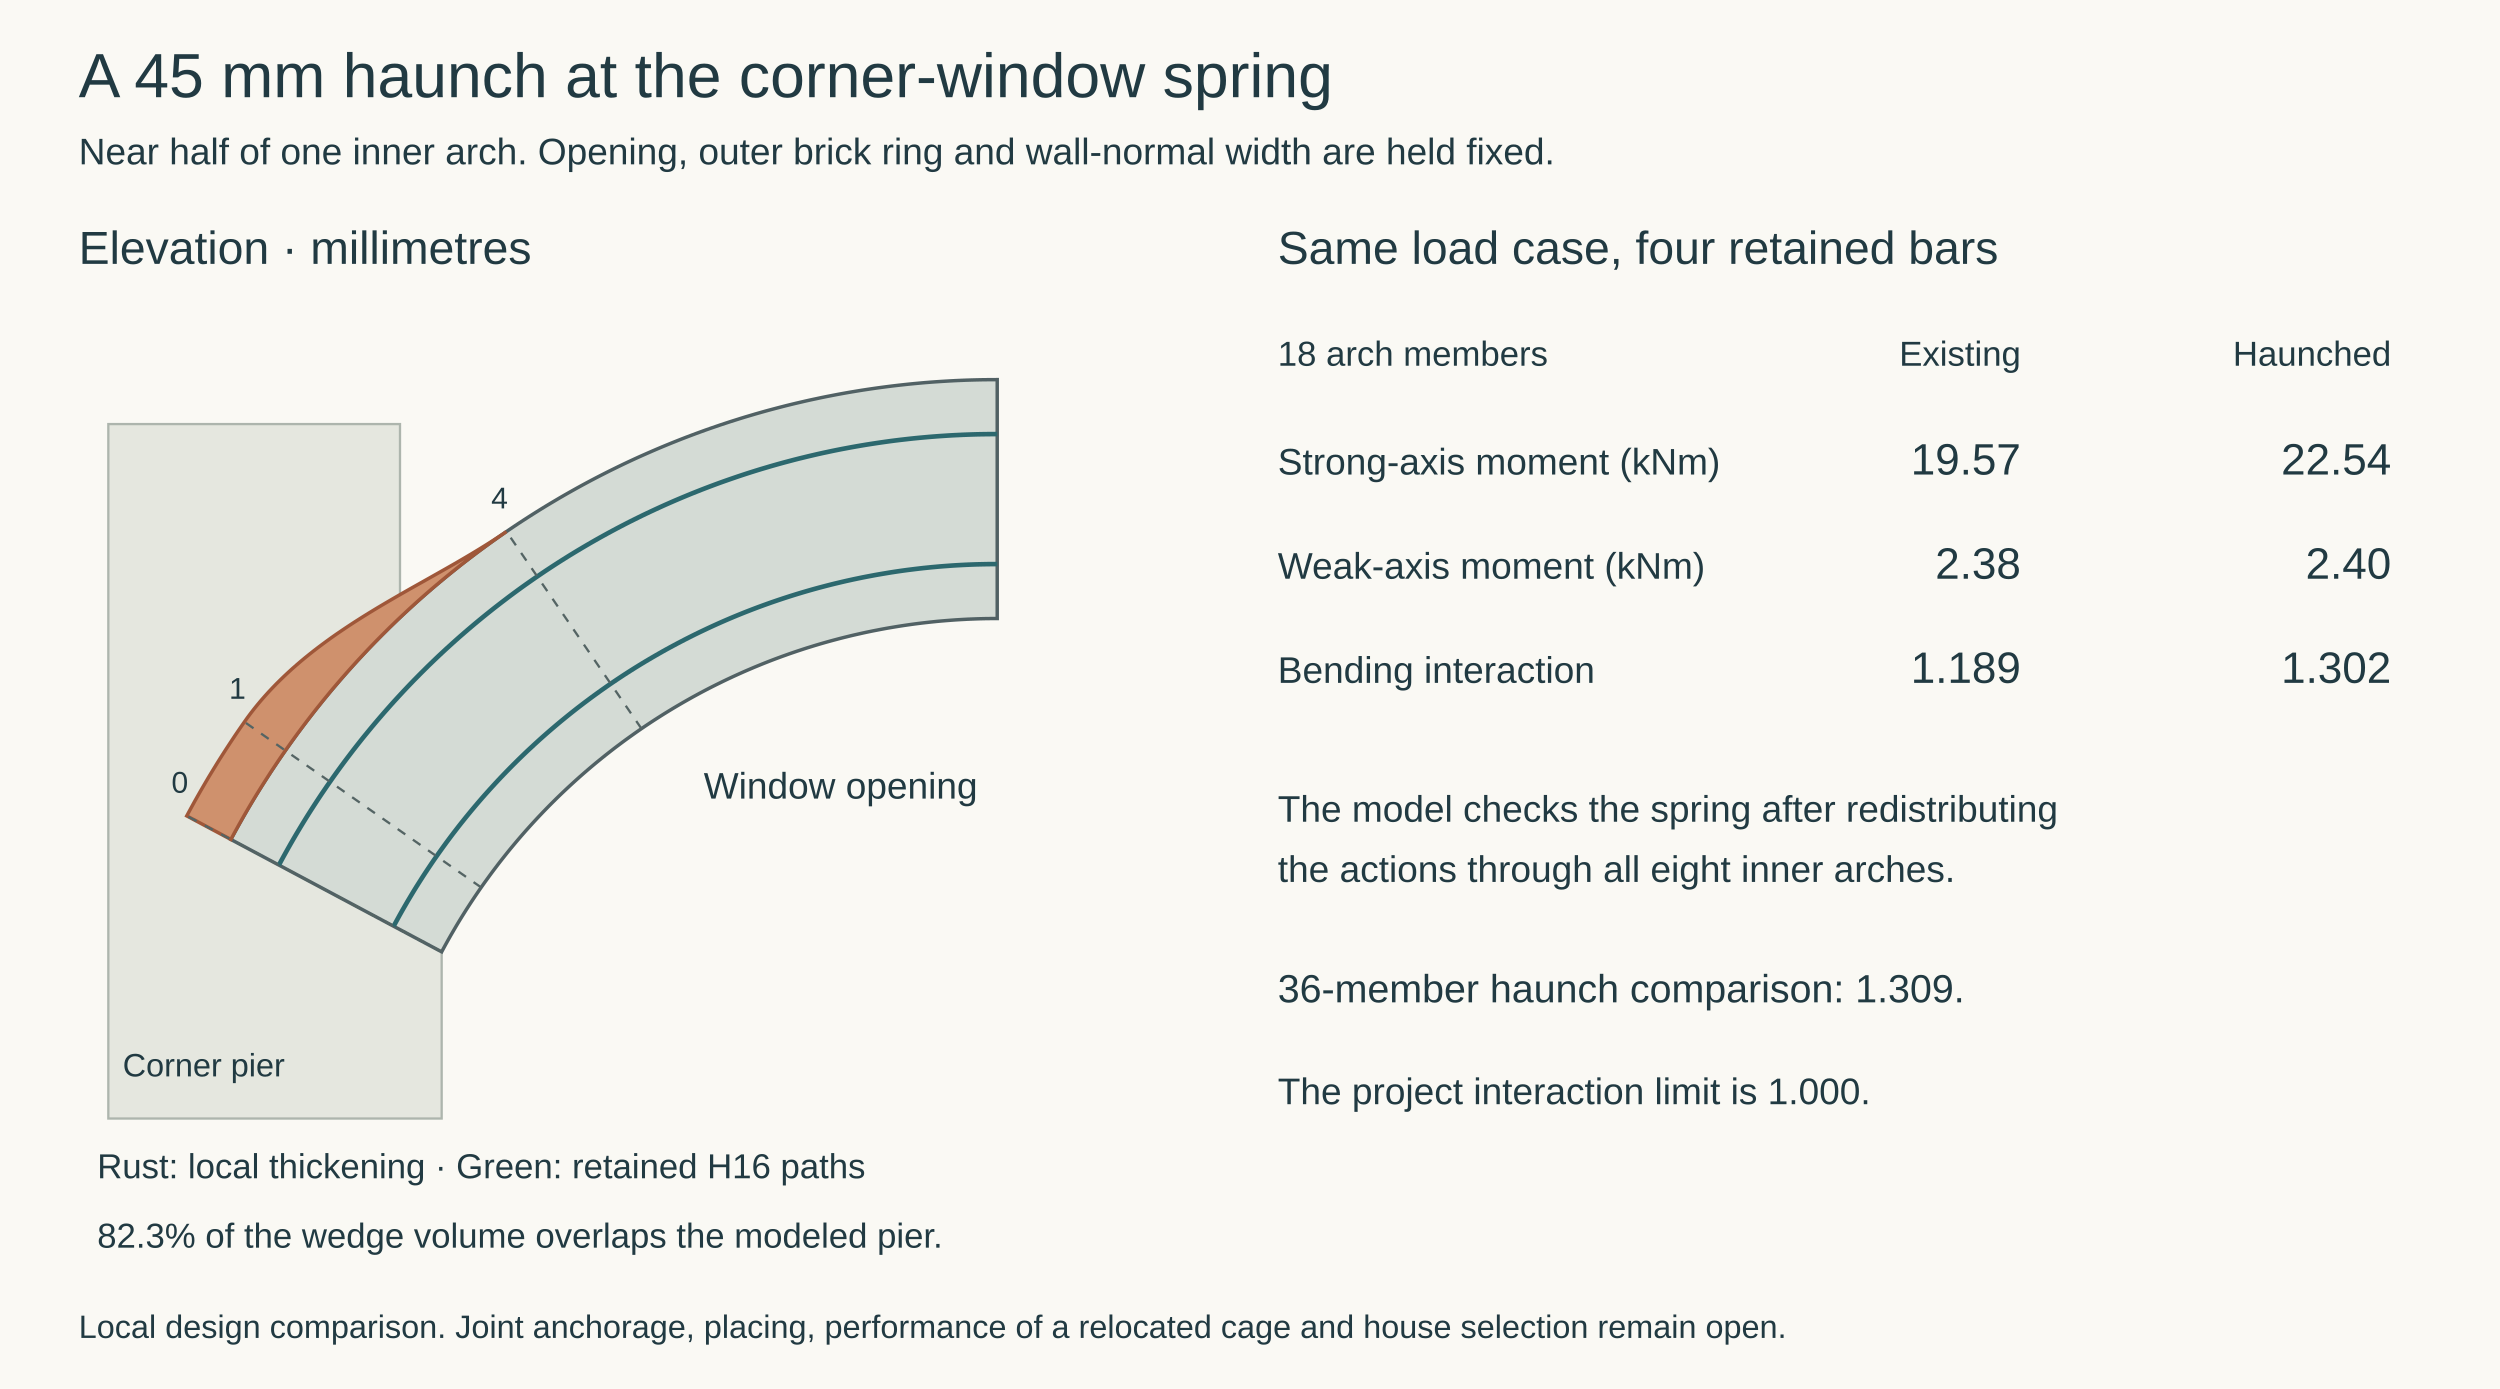
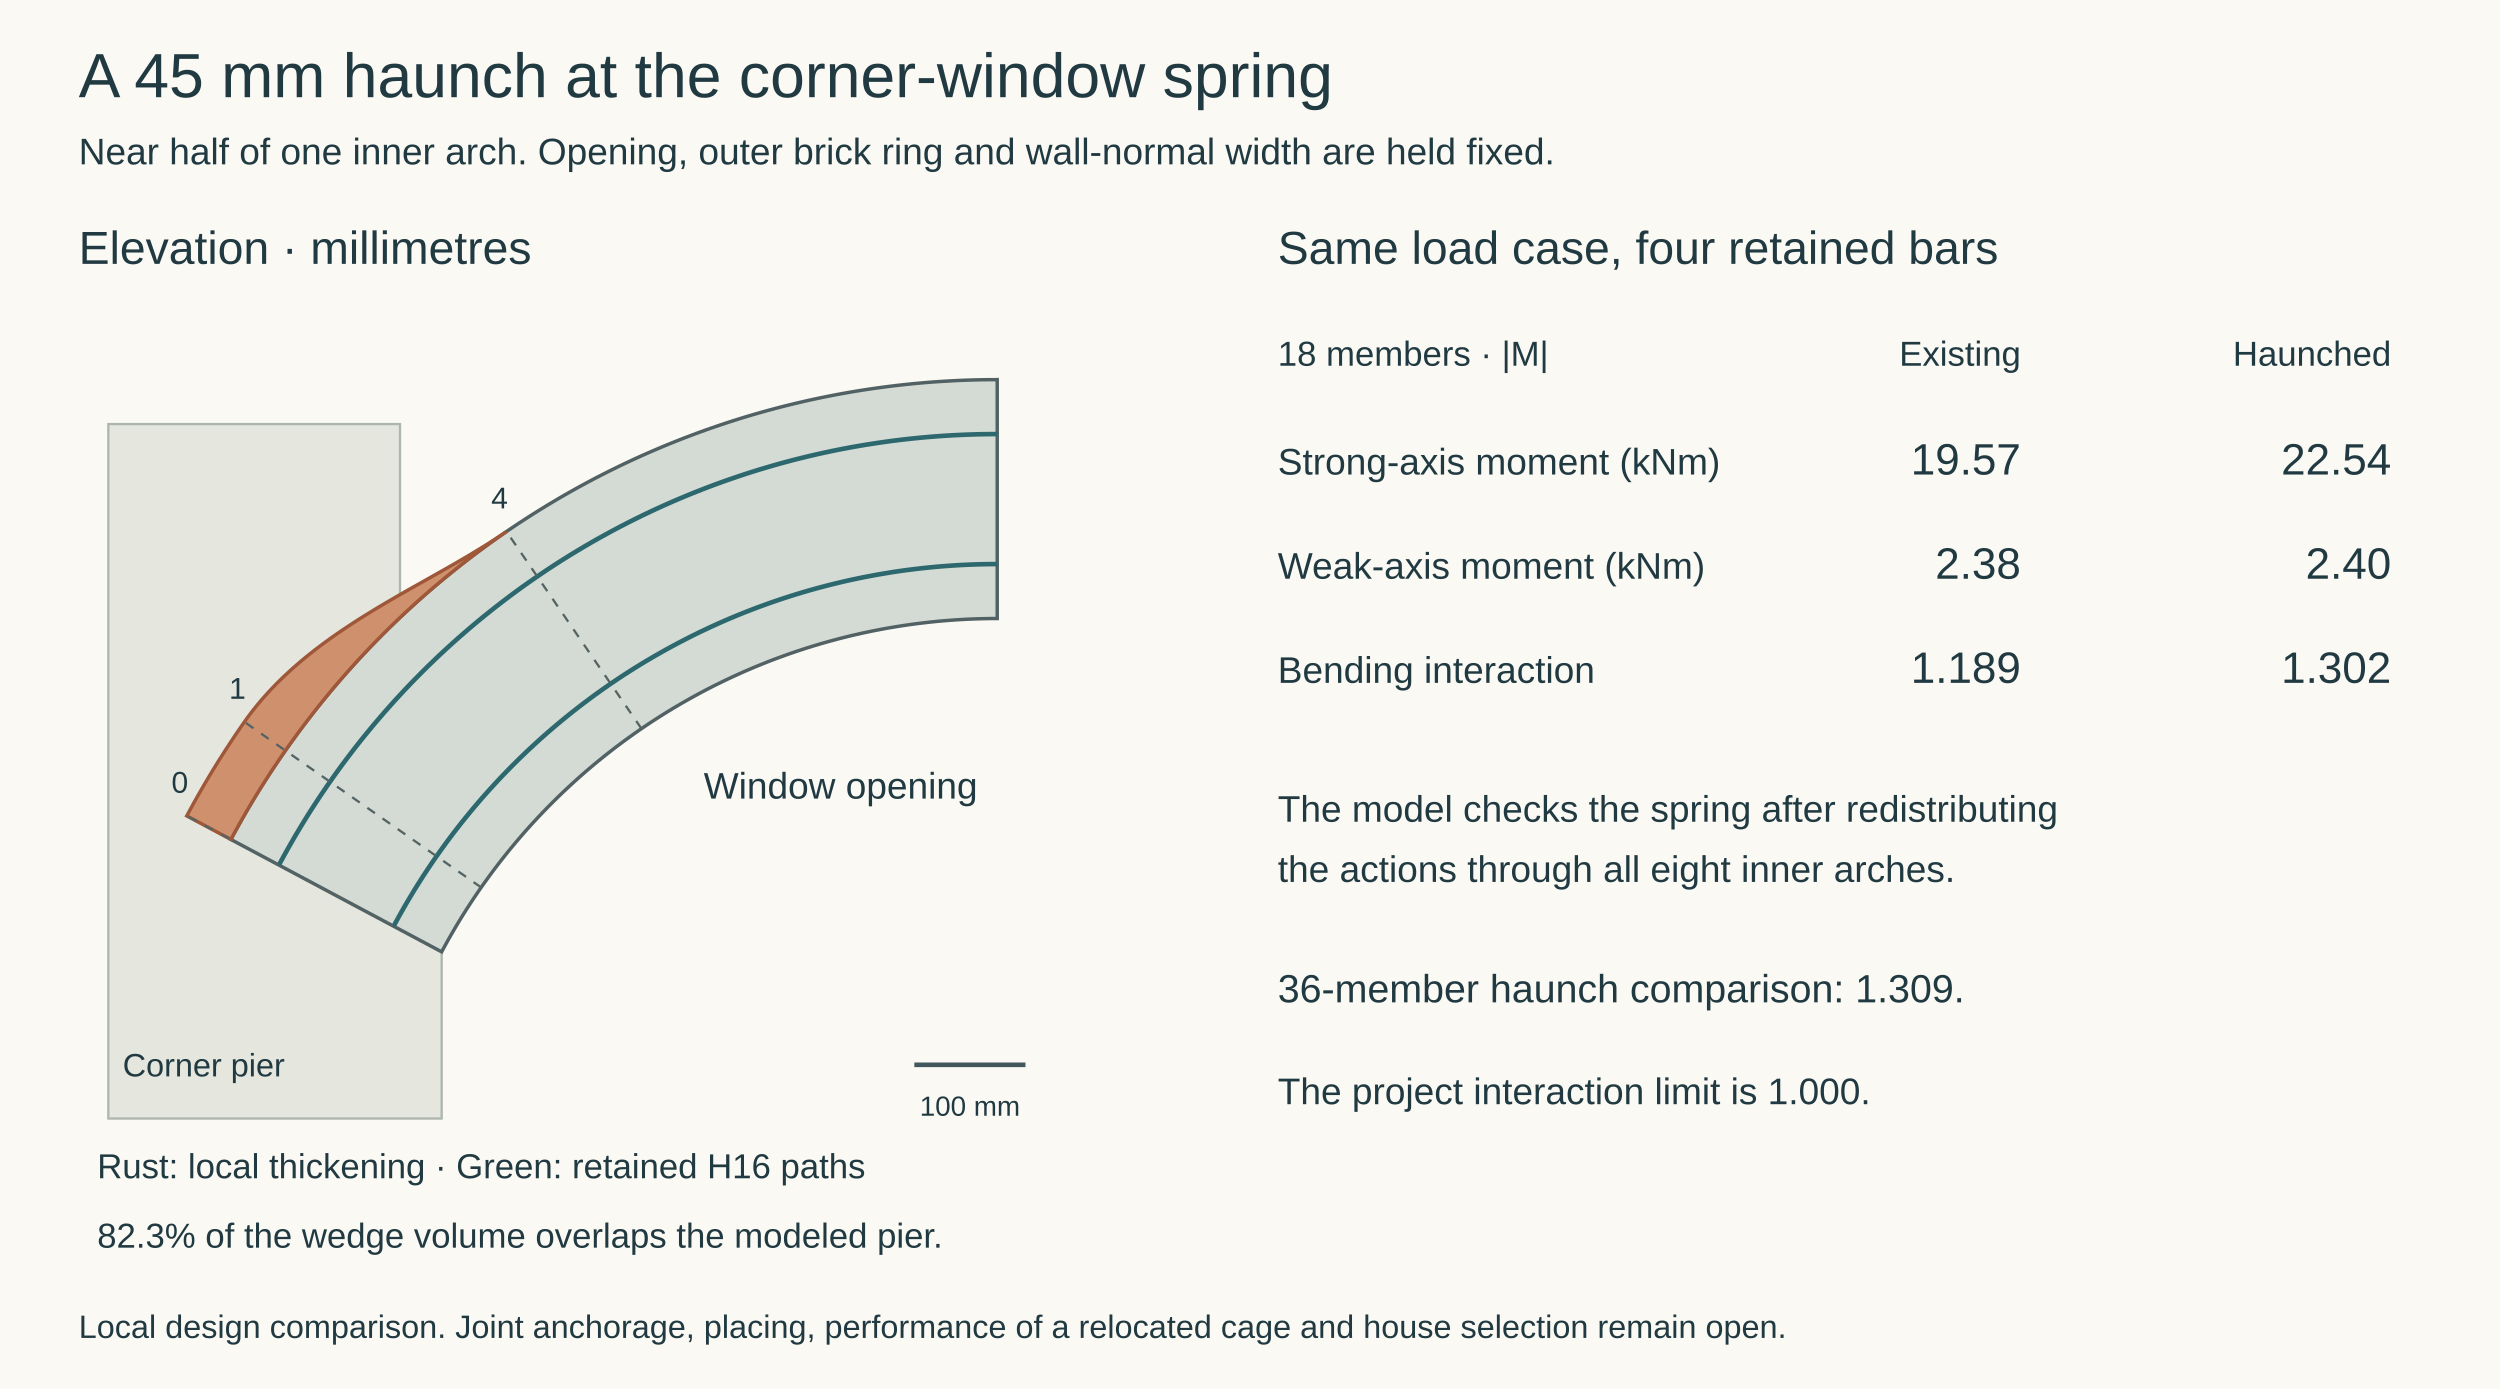
<svg xmlns="http://www.w3.org/2000/svg" width="1080" height="600" viewBox="0 0 1080 600">
  <rect width="100%" height="100%" fill="#faf9f4" />
  <g font-family="Arial, sans-serif" fill="#213a42">
    <text x="34" y="42" font-size="27" text-anchor="start" fill="#213a42">A 45 mm haunch at the corner-window spring</text>
    <text x="34" y="71" font-size="16" text-anchor="start" fill="#213a42">Near half of one inner arch. Opening, outer brick ring and wall-normal width are held fixed.</text>
    <text x="34" y="114" font-size="20" text-anchor="start" fill="#213a42">Elevation · millimetres</text>
    <path d="M46.80,483.20 L190.80,483.20 L190.80,315.20 L172.80,315.20 L172.80,183.20 L46.80,183.20 Z" fill="#e5e7df" stroke="#adb5ad" stroke-width="1" />
    <path d="M190.80,411.20 L191.57,409.76 L192.35,408.33 L193.14,406.90 L193.94,405.47 L194.75,404.05 L195.57,402.64 L196.39,401.23 L197.22,399.82 L198.06,398.42 L198.91,397.03 L199.77,395.64 L200.64,394.25 L201.51,392.87 L202.40,391.50 L203.29,390.13 L204.19,388.77 L205.09,387.41 L206.01,386.06 L206.93,384.71 L207.86,383.37 L208.80,382.03 L209.75,380.70 L210.71,379.38 L211.67,378.06 L212.64,376.75 L213.62,375.44 L214.61,374.14 L215.60,372.84 L216.61,371.55 L217.62,370.27 L218.64,368.99 L219.66,367.72 L220.69,366.46 L221.74,365.20 L222.78,363.95 L223.84,362.70 L224.90,361.46 L225.97,360.23 L227.05,359.00 L228.14,357.78 L229.23,356.57 L230.33,355.36 L231.44,354.16 L232.55,352.97 L233.68,351.78 L234.80,350.60 L235.94,349.43 L237.08,348.26 L238.23,347.10 L239.39,345.95 L240.55,344.80 L241.73,343.66 L242.90,342.53 L244.09,341.41 L245.28,340.29 L246.48,339.18 L247.68,338.08 L248.89,336.98 L250.11,335.89 L251.33,334.81 L252.56,333.74 L253.80,332.67 L255.04,331.61 L256.29,330.56 L257.55,329.51 L258.81,328.48 L260.08,327.45 L261.35,326.43 L262.64,325.41 L263.92,324.41 L265.21,323.41 L266.51,322.42 L267.82,321.44 L269.13,320.46 L270.45,319.49 L271.77,318.54 L273.10,317.59 L274.43,316.64 L275.77,315.71 L277.11,314.78 L278.46,313.86 L279.82,312.95 L281.18,312.05 L282.55,311.15 L283.92,310.27 L285.30,309.39 L286.68,308.52 L288.07,307.66 L289.46,306.81 L290.86,305.96 L292.26,305.13 L293.67,304.30 L295.08,303.48 L296.50,302.67 L297.92,301.87 L299.35,301.07 L300.78,300.29 L302.22,299.51 L303.66,298.74 L305.11,297.98 L306.56,297.23 L308.01,296.49 L309.47,295.76 L310.94,295.04 L312.40,294.32 L313.88,293.61 L315.35,292.92 L316.83,292.23 L318.32,291.55 L319.81,290.88 L321.30,290.21 L322.80,289.56 L324.30,288.92 L325.80,288.28 L327.31,287.66 L328.82,287.04 L330.34,286.43 L331.86,285.83 L333.38,285.24 L334.91,284.66 L336.44,284.09 L337.97,283.53 L339.51,282.98 L341.05,282.43 L342.59,281.90 L344.14,281.37 L345.69,280.86 L347.24,280.35 L348.80,279.85 L350.36,279.37 L351.92,278.89 L353.48,278.42 L355.05,277.96 L356.62,277.51 L358.19,277.07 L359.77,276.64 L361.35,276.22 L362.93,275.80 L364.51,275.40 L366.10,275.01 L367.68,274.62 L369.27,274.25 L370.87,273.89 L372.46,273.53 L374.06,273.18 L375.65,272.85 L377.25,272.52 L378.86,272.21 L380.46,271.90 L382.07,271.60 L383.67,271.31 L385.28,271.04 L386.89,270.77 L388.51,270.51 L390.12,270.26 L391.74,270.02 L393.35,269.79 L394.97,269.57 L396.59,269.36 L398.21,269.16 L399.84,268.97 L401.46,268.79 L403.08,268.62 L404.71,268.45 L406.33,268.30 L407.96,268.16 L409.59,268.03 L411.22,267.91 L412.85,267.79 L414.48,267.69 L416.11,267.60 L417.74,267.51 L419.37,267.44 L421.00,267.38 L422.63,267.32 L424.27,267.28 L425.90,267.24 L427.53,267.22 L429.17,267.20 L430.80,267.20 L430.80,164.00 L428.55,164.01 L426.29,164.03 L424.04,164.06 L421.79,164.11 L419.54,164.17 L417.29,164.24 L415.03,164.33 L412.78,164.43 L410.53,164.55 L408.28,164.68 L406.04,164.82 L403.79,164.97 L401.54,165.14 L399.30,165.32 L397.05,165.52 L394.81,165.73 L392.57,165.95 L390.33,166.19 L388.09,166.44 L385.85,166.70 L383.61,166.98 L381.38,167.27 L379.15,167.57 L376.92,167.89 L374.69,168.22 L372.46,168.56 L370.24,168.92 L368.01,169.29 L365.79,169.67 L363.58,170.07 L361.36,170.48 L359.15,170.91 L356.94,171.34 L354.73,171.79 L352.53,172.26 L350.32,172.73 L348.12,173.22 L345.93,173.73 L343.74,174.24 L341.55,174.77 L339.36,175.31 L337.18,175.87 L335.00,176.44 L332.82,177.02 L330.65,177.61 L328.48,178.22 L326.31,178.84 L324.15,179.48 L321.99,180.12 L319.84,180.78 L317.69,181.46 L315.54,182.14 L313.40,182.84 L311.26,183.55 L309.13,184.28 L307.00,185.01 L304.87,185.76 L302.75,186.53 L300.64,187.30 L298.53,188.09 L296.42,188.89 L294.32,189.70 L292.23,190.53 L290.13,191.37 L288.05,192.22 L285.97,193.08 L283.89,193.96 L281.82,194.85 L279.76,195.75 L277.70,196.66 L275.64,197.58 L273.59,198.52 L271.55,199.47 L269.51,200.43 L267.48,201.41 L265.46,202.40 L263.44,203.39 L261.42,204.41 L259.42,205.43 L257.42,206.46 L255.42,207.51 L253.43,208.57 L251.45,209.64 L249.48,210.72 L247.51,211.82 L245.54,212.93 L243.59,214.04 L241.64,215.17 L239.70,216.32 L237.76,217.47 L235.83,218.63 L233.91,219.81 L232.00,221.00 L230.09,222.20 L228.19,223.41 L226.30,224.63 L224.41,225.86 L222.53,227.11 L220.66,228.37 L218.80,229.63 L216.95,230.91 L215.10,232.20 L213.26,233.50 L211.43,234.81 L209.60,236.14 L207.79,237.47 L205.98,238.81 L204.18,240.17 L202.39,241.54 L200.61,242.91 L198.83,244.30 L197.07,245.70 L195.31,247.11 L193.56,248.53 L191.82,249.96 L190.08,251.40 L188.36,252.85 L186.64,254.31 L184.94,255.78 L183.24,257.26 L181.55,258.75 L179.87,260.25 L178.20,261.77 L176.54,263.29 L174.89,264.82 L173.25,266.36 L171.61,267.91 L169.99,269.47 L168.37,271.04 L166.77,272.63 L165.17,274.22 L163.59,275.82 L162.01,277.42 L160.44,279.04 L158.88,280.67 L157.34,282.31 L155.80,283.96 L154.27,285.61 L152.75,287.28 L151.25,288.95 L149.75,290.63 L148.26,292.33 L146.78,294.03 L145.32,295.74 L143.86,297.45 L142.41,299.18 L140.98,300.92 L139.55,302.66 L138.14,304.42 L136.73,306.18 L135.34,307.95 L133.96,309.73 L132.58,311.51 L131.22,313.31 L129.87,315.11 L128.53,316.92 L127.20,318.74 L125.88,320.57 L124.58,322.40 L123.28,324.24 L121.99,326.10 L120.72,327.95 L119.46,329.82 L118.21,331.69 L116.96,333.57 L115.74,335.46 L114.52,337.36 L113.31,339.26 L112.12,341.17 L110.93,343.09 L109.76,345.01 L108.60,346.94 L107.45,348.88 L106.32,350.83 L105.19,352.78 L104.08,354.74 L102.98,356.70 L101.89,358.67 L100.81,360.65 L99.74,362.64 Z" fill="#d4dbd5" stroke="#516164" stroke-width="1.5" />
    <path d="M80.68,352.47 L81.81,350.37 L82.95,348.28 L84.10,346.19 L85.27,344.12 L86.45,342.04 L87.64,339.98 L88.84,337.92 L90.05,335.87 L91.28,333.83 L92.52,331.80 L93.77,329.77 L95.03,327.75 L96.31,325.74 L97.60,323.73 L98.90,321.74 L100.21,319.75 L101.53,317.76 L102.87,315.79 L104.22,313.83 L105.58,311.87 L106.96,309.93 L108.39,308.02 L109.85,306.14 L111.35,304.29 L112.89,302.46 L114.46,300.67 L116.06,298.90 L117.70,297.16 L119.36,295.44 L121.06,293.76 L122.78,292.10 L124.53,290.46 L126.30,288.85 L128.10,287.27 L129.92,285.71 L131.76,284.18 L133.63,282.67 L135.51,281.18 L137.41,279.72 L139.33,278.28 L141.26,276.86 L143.20,275.46 L145.16,274.08 L147.14,272.73 L149.12,271.39 L151.11,270.07 L153.12,268.76 L155.13,267.48 L157.14,266.21 L159.17,264.95 L161.20,263.71 L163.23,262.48 L165.27,261.27 L167.31,260.07 L169.35,258.88 L171.39,257.70 L173.43,256.52 L175.47,255.36 L177.51,254.20 L179.55,253.05 L181.58,251.91 L183.61,250.77 L185.63,249.63 L187.65,248.49 L189.67,247.35 L191.67,246.22 L193.67,245.08 L195.67,243.94 L197.65,242.80 L199.62,241.65 L201.59,240.49 L203.55,239.33 L205.49,238.16 L207.43,236.98 L209.35,235.79 L211.27,234.59 L213.17,233.37 L215.06,232.14 L216.94,230.90 L218.80,229.63 L218.80,229.63 L216.95,230.91 L215.10,232.20 L213.26,233.50 L211.43,234.81 L209.60,236.14 L207.79,237.47 L205.98,238.81 L204.18,240.17 L202.39,241.54 L200.61,242.91 L198.83,244.30 L197.07,245.70 L195.31,247.11 L193.56,248.53 L191.82,249.96 L190.08,251.40 L188.36,252.85 L186.64,254.31 L184.94,255.78 L183.24,257.26 L181.55,258.75 L179.87,260.25 L178.20,261.77 L176.54,263.29 L174.89,264.82 L173.25,266.36 L171.61,267.91 L169.99,269.47 L168.37,271.04 L166.77,272.63 L165.17,274.22 L163.59,275.82 L162.01,277.42 L160.44,279.04 L158.88,280.67 L157.34,282.31 L155.80,283.96 L154.27,285.61 L152.75,287.28 L151.25,288.95 L149.75,290.63 L148.26,292.33 L146.78,294.03 L145.32,295.74 L143.86,297.45 L142.41,299.18 L140.98,300.92 L139.55,302.66 L138.14,304.42 L136.73,306.18 L135.34,307.95 L133.96,309.73 L132.58,311.51 L131.22,313.31 L129.87,315.11 L128.53,316.92 L127.20,318.74 L125.88,320.57 L124.58,322.40 L123.28,324.24 L121.99,326.10 L120.72,327.95 L119.46,329.82 L118.21,331.69 L116.96,333.57 L115.74,335.46 L114.52,337.36 L113.31,339.26 L112.12,341.17 L110.93,343.09 L109.76,345.01 L108.60,346.94 L107.45,348.88 L106.32,350.83 L105.19,352.78 L104.08,354.74 L102.98,356.70 L101.89,358.67 L100.81,360.65 L99.74,362.64 Z" fill="#cf916d" stroke="#9f5739" stroke-width="1.5" />
    <path d="M170.05,400.13 L170.89,398.57 L171.74,397.01 L172.59,395.46 L173.46,393.91 L174.34,392.37 L175.23,390.83 L176.12,389.30 L177.03,387.77 L177.94,386.25 L178.86,384.73 L179.79,383.22 L180.74,381.72 L181.69,380.22 L182.64,378.73 L183.61,377.24 L184.59,375.76 L185.58,374.28 L186.57,372.81 L187.57,371.35 L188.59,369.89 L189.61,368.44 L190.64,367.00 L191.68,365.56 L192.72,364.13 L193.78,362.70 L194.84,361.28 L195.91,359.87 L197.00,358.46 L198.08,357.06 L199.18,355.66 L200.29,354.28 L201.40,352.90 L202.53,351.52 L203.66,350.15 L204.80,348.79 L205.94,347.44 L207.10,346.09 L208.26,344.75 L209.43,343.42 L210.61,342.10 L211.80,340.78 L213.00,339.47 L214.20,338.16 L215.41,336.86 L216.63,335.57 L217.86,334.29 L219.09,333.02 L220.33,331.75 L221.58,330.49 L222.84,329.24 L224.10,327.99 L225.38,326.75 L226.66,325.52 L227.94,324.30 L229.24,323.09 L230.54,321.88 L231.85,320.68 L233.16,319.49 L234.48,318.31 L235.81,317.14 L237.15,315.97 L238.50,314.81 L239.85,313.66 L241.20,312.52 L242.57,311.38 L243.94,310.26 L245.32,309.14 L246.70,308.03 L248.09,306.93 L249.49,305.83 L250.90,304.75 L252.31,303.67 L253.73,302.61 L255.15,301.55 L256.58,300.50 L258.02,299.46 L259.46,298.42 L260.91,297.40 L262.36,296.38 L263.82,295.37 L265.29,294.38 L266.76,293.39 L268.24,292.41 L269.73,291.43 L271.22,290.47 L272.71,289.52 L274.22,288.57 L275.72,287.64 L277.24,286.71 L278.76,285.79 L280.28,284.89 L281.81,283.99 L283.35,283.10 L284.89,282.22 L286.43,281.34 L287.98,280.48 L289.54,279.63 L291.10,278.79 L292.67,277.95 L294.24,277.13 L295.81,276.31 L297.39,275.51 L298.98,274.71 L300.57,273.92 L302.17,273.14 L303.77,272.38 L305.37,271.62 L306.98,270.87 L308.59,270.13 L310.21,269.40 L311.83,268.68 L313.46,267.97 L315.09,267.27 L316.72,266.58 L318.36,265.90 L320.01,265.23 L321.65,264.57 L323.31,263.92 L324.96,263.28 L326.62,262.65 L328.28,262.03 L329.95,261.42 L331.62,260.82 L333.29,260.23 L334.97,259.65 L336.65,259.08 L338.33,258.52 L340.02,257.97 L341.71,257.43 L343.40,256.90 L345.10,256.38 L346.80,255.87 L348.50,255.37 L350.21,254.88 L351.92,254.40 L353.63,253.93 L355.34,253.48 L357.06,253.03 L358.78,252.59 L360.50,252.16 L362.23,251.75 L363.95,251.34 L365.68,250.94 L367.41,250.56 L369.15,250.18 L370.89,249.82 L372.62,249.46 L374.36,249.12 L376.11,248.79 L377.85,248.46 L379.60,248.15 L381.35,247.85 L383.10,247.56 L384.85,247.27 L386.60,247.00 L388.36,246.74 L390.12,246.49 L391.87,246.25 L393.63,246.03 L395.40,245.81 L397.16,245.60 L398.92,245.40 L400.69,245.22 L402.45,245.04 L404.22,244.88 L405.99,244.72 L407.75,244.58 L409.52,244.45 L411.29,244.32 L413.07,244.21 L414.84,244.11 L416.61,244.02 L418.38,243.94 L420.16,243.87 L421.93,243.81 L423.70,243.77 L425.48,243.73 L427.25,243.70 L429.03,243.69 L430.80,243.68" fill="none" stroke="#2c686e" stroke-width="2" />
    <path d="M120.49,373.70 L121.49,371.84 L122.50,369.99 L123.53,368.14 L124.56,366.30 L125.60,364.46 L126.66,362.63 L127.72,360.81 L128.80,358.99 L129.89,357.18 L130.98,355.38 L132.09,353.58 L133.21,351.79 L134.34,350.01 L135.49,348.23 L136.64,346.46 L137.80,344.70 L138.97,342.94 L140.16,341.20 L141.35,339.45 L142.56,337.72 L143.77,335.99 L145.00,334.27 L146.23,332.56 L147.48,330.85 L148.73,329.16 L150.00,327.47 L151.28,325.79 L152.56,324.11 L153.86,322.44 L155.17,320.78 L156.48,319.13 L157.81,317.49 L159.15,315.86 L160.49,314.23 L161.85,312.61 L163.21,311.00 L164.59,309.40 L165.97,307.80 L167.37,306.22 L168.77,304.64 L170.18,303.07 L171.61,301.51 L173.04,299.96 L174.48,298.41 L175.93,296.88 L177.39,295.35 L178.86,293.83 L180.34,292.33 L181.82,290.83 L183.32,289.34 L184.82,287.85 L186.34,286.38 L187.86,284.92 L189.39,283.46 L190.93,282.02 L192.48,280.58 L194.04,279.16 L195.60,277.74 L197.18,276.33 L198.76,274.93 L200.35,273.55 L201.95,272.17 L203.56,270.80 L205.17,269.44 L206.80,268.09 L208.43,266.75 L210.07,265.42 L211.72,264.10 L213.37,262.79 L215.04,261.49 L216.71,260.20 L218.39,258.92 L220.07,257.64 L221.77,256.38 L223.47,255.13 L225.18,253.89 L226.90,252.66 L228.62,251.45 L230.35,250.24 L232.09,249.04 L233.84,247.85 L235.59,246.67 L237.35,245.51 L239.12,244.35 L240.89,243.20 L242.67,242.07 L244.46,240.95 L246.25,239.83 L248.05,238.73 L249.86,237.64 L251.68,236.56 L253.50,235.49 L255.32,234.43 L257.16,233.38 L259.00,232.34 L260.84,231.32 L262.69,230.30 L264.55,229.30 L266.42,228.30 L268.29,227.32 L270.16,226.35 L272.04,225.39 L273.93,224.45 L275.82,223.51 L277.72,222.58 L279.62,221.67 L281.53,220.77 L283.45,219.88 L285.37,219.00 L287.29,218.13 L289.22,217.28 L291.16,216.43 L293.10,215.60 L295.05,214.78 L297.00,213.97 L298.95,213.17 L300.91,212.39 L302.88,211.61 L304.85,210.85 L306.82,210.10 L308.80,209.36 L310.78,208.63 L312.77,207.92 L314.76,207.22 L316.76,206.53 L318.75,205.85 L320.76,205.18 L322.77,204.52 L324.78,203.88 L326.79,203.25 L328.81,202.63 L330.84,202.03 L332.86,201.43 L334.89,200.85 L336.92,200.28 L338.96,199.72 L341.00,199.18 L343.04,198.64 L345.09,198.12 L347.14,197.62 L349.19,197.12 L351.25,196.64 L353.31,196.16 L355.37,195.70 L357.43,195.26 L359.50,194.82 L361.57,194.40 L363.64,193.99 L365.71,193.60 L367.79,193.21 L369.87,192.84 L371.95,192.48 L374.03,192.13 L376.12,191.80 L378.21,191.48 L380.29,191.17 L382.38,190.87 L384.48,190.58 L386.57,190.31 L388.67,190.05 L390.76,189.81 L392.86,189.57 L394.96,189.35 L397.06,189.14 L399.17,188.95 L401.27,188.76 L403.38,188.59 L405.48,188.43 L407.59,188.29 L409.70,188.15 L411.80,188.03 L413.91,187.93 L416.02,187.83 L418.13,187.75 L420.24,187.68 L422.35,187.62 L424.47,187.58 L426.58,187.55 L428.69,187.53 L430.80,187.52" fill="none" stroke="#2c686e" stroke-width="2" />
    <path d="M190.80,411.20 L80.68,352.47" fill="none" stroke="#546464" stroke-width="1" stroke-dasharray="4 4" />
    <text x="77.682" y="342.471" font-size="13" text-anchor="middle" fill="#213a42">0</text>
    <path d="M207.86,383.37 L105.58,311.87" fill="none" stroke="#546464" stroke-width="1" stroke-dasharray="4 4" />
    <text x="102.575" y="301.87" font-size="13" text-anchor="middle" fill="#213a42">1</text>
    <path d="M277.11,314.78 L218.80,229.63" fill="none" stroke="#546464" stroke-width="1" stroke-dasharray="4 4" />
    <text x="215.802" y="219.633" font-size="13" text-anchor="middle" fill="#213a42">4</text>
    <text x="53" y="465" font-size="14" text-anchor="start" fill="#213a42">Corner pier</text>
    <text x="304" y="345" font-size="16" text-anchor="start" fill="#213a42">Window opening</text>
+     <path d="M395.00,460.00 L443.00,460.00" fill="none" stroke="#43585c" stroke-width="2" />
+     <text x="419" y="482" font-size="12" text-anchor="middle" fill="#213a42">100 mm</text>
    <text x="42" y="509" font-size="15" text-anchor="start" fill="#213a42">Rust: local thickening   ·   Green: retained H16 paths</text>
    <text x="42" y="539" font-size="15" text-anchor="start" fill="#213a42">82.3% of the wedge volume overlaps the modeled pier.</text>
    <text x="552" y="114" font-size="20" text-anchor="start" fill="#213a42">Same load case, four retained bars</text>
-     <text x="552" y="158" font-size="15" text-anchor="start" fill="#213a42">18 arch members</text>
+     <text x="552" y="158" font-size="15" text-anchor="start" fill="#213a42">18 members · |M|</text>
    <text x="873" y="158" font-size="15" text-anchor="end" fill="#213a42">Existing</text>
    <text x="1033" y="158" font-size="15" text-anchor="end" fill="#213a42">Haunched</text>
    <text x="552" y="205" font-size="16" text-anchor="start" fill="#213a42">Strong-axis moment (kNm)</text>
    <text x="873" y="205" font-size="19" text-anchor="end" fill="#213a42">19.57</text>
    <text x="1033" y="205" font-size="19" text-anchor="end" fill="#213a42">22.54</text>
    <text x="552" y="250" font-size="16" text-anchor="start" fill="#213a42">Weak-axis moment (kNm)</text>
    <text x="873" y="250" font-size="19" text-anchor="end" fill="#213a42">2.38</text>
    <text x="1033" y="250" font-size="19" text-anchor="end" fill="#213a42">2.40</text>
    <text x="552" y="295" font-size="16" text-anchor="start" fill="#213a42">Bending interaction</text>
    <text x="873" y="295" font-size="19" text-anchor="end" fill="#213a42">1.189</text>
    <text x="1033" y="295" font-size="19" text-anchor="end" fill="#213a42">1.302</text>
    <text x="552" y="355" font-size="16" text-anchor="start" fill="#213a42">The model checks the spring after redistributing</text>
    <text x="552" y="381" font-size="16" text-anchor="start" fill="#213a42">the actions through all eight inner arches.</text>
    <text x="552" y="433" font-size="17" text-anchor="start" fill="#213a42">36-member haunch comparison: 1.309.</text>
    <text x="552" y="477" font-size="16" text-anchor="start" fill="#213a42">The project interaction limit is 1.000.</text>
    <text x="34" y="578" font-size="14" text-anchor="start" fill="#213a42">Local design comparison. Joint anchorage, placing, performance of a relocated cage and house selection remain open.</text>
  </g>
</svg>
